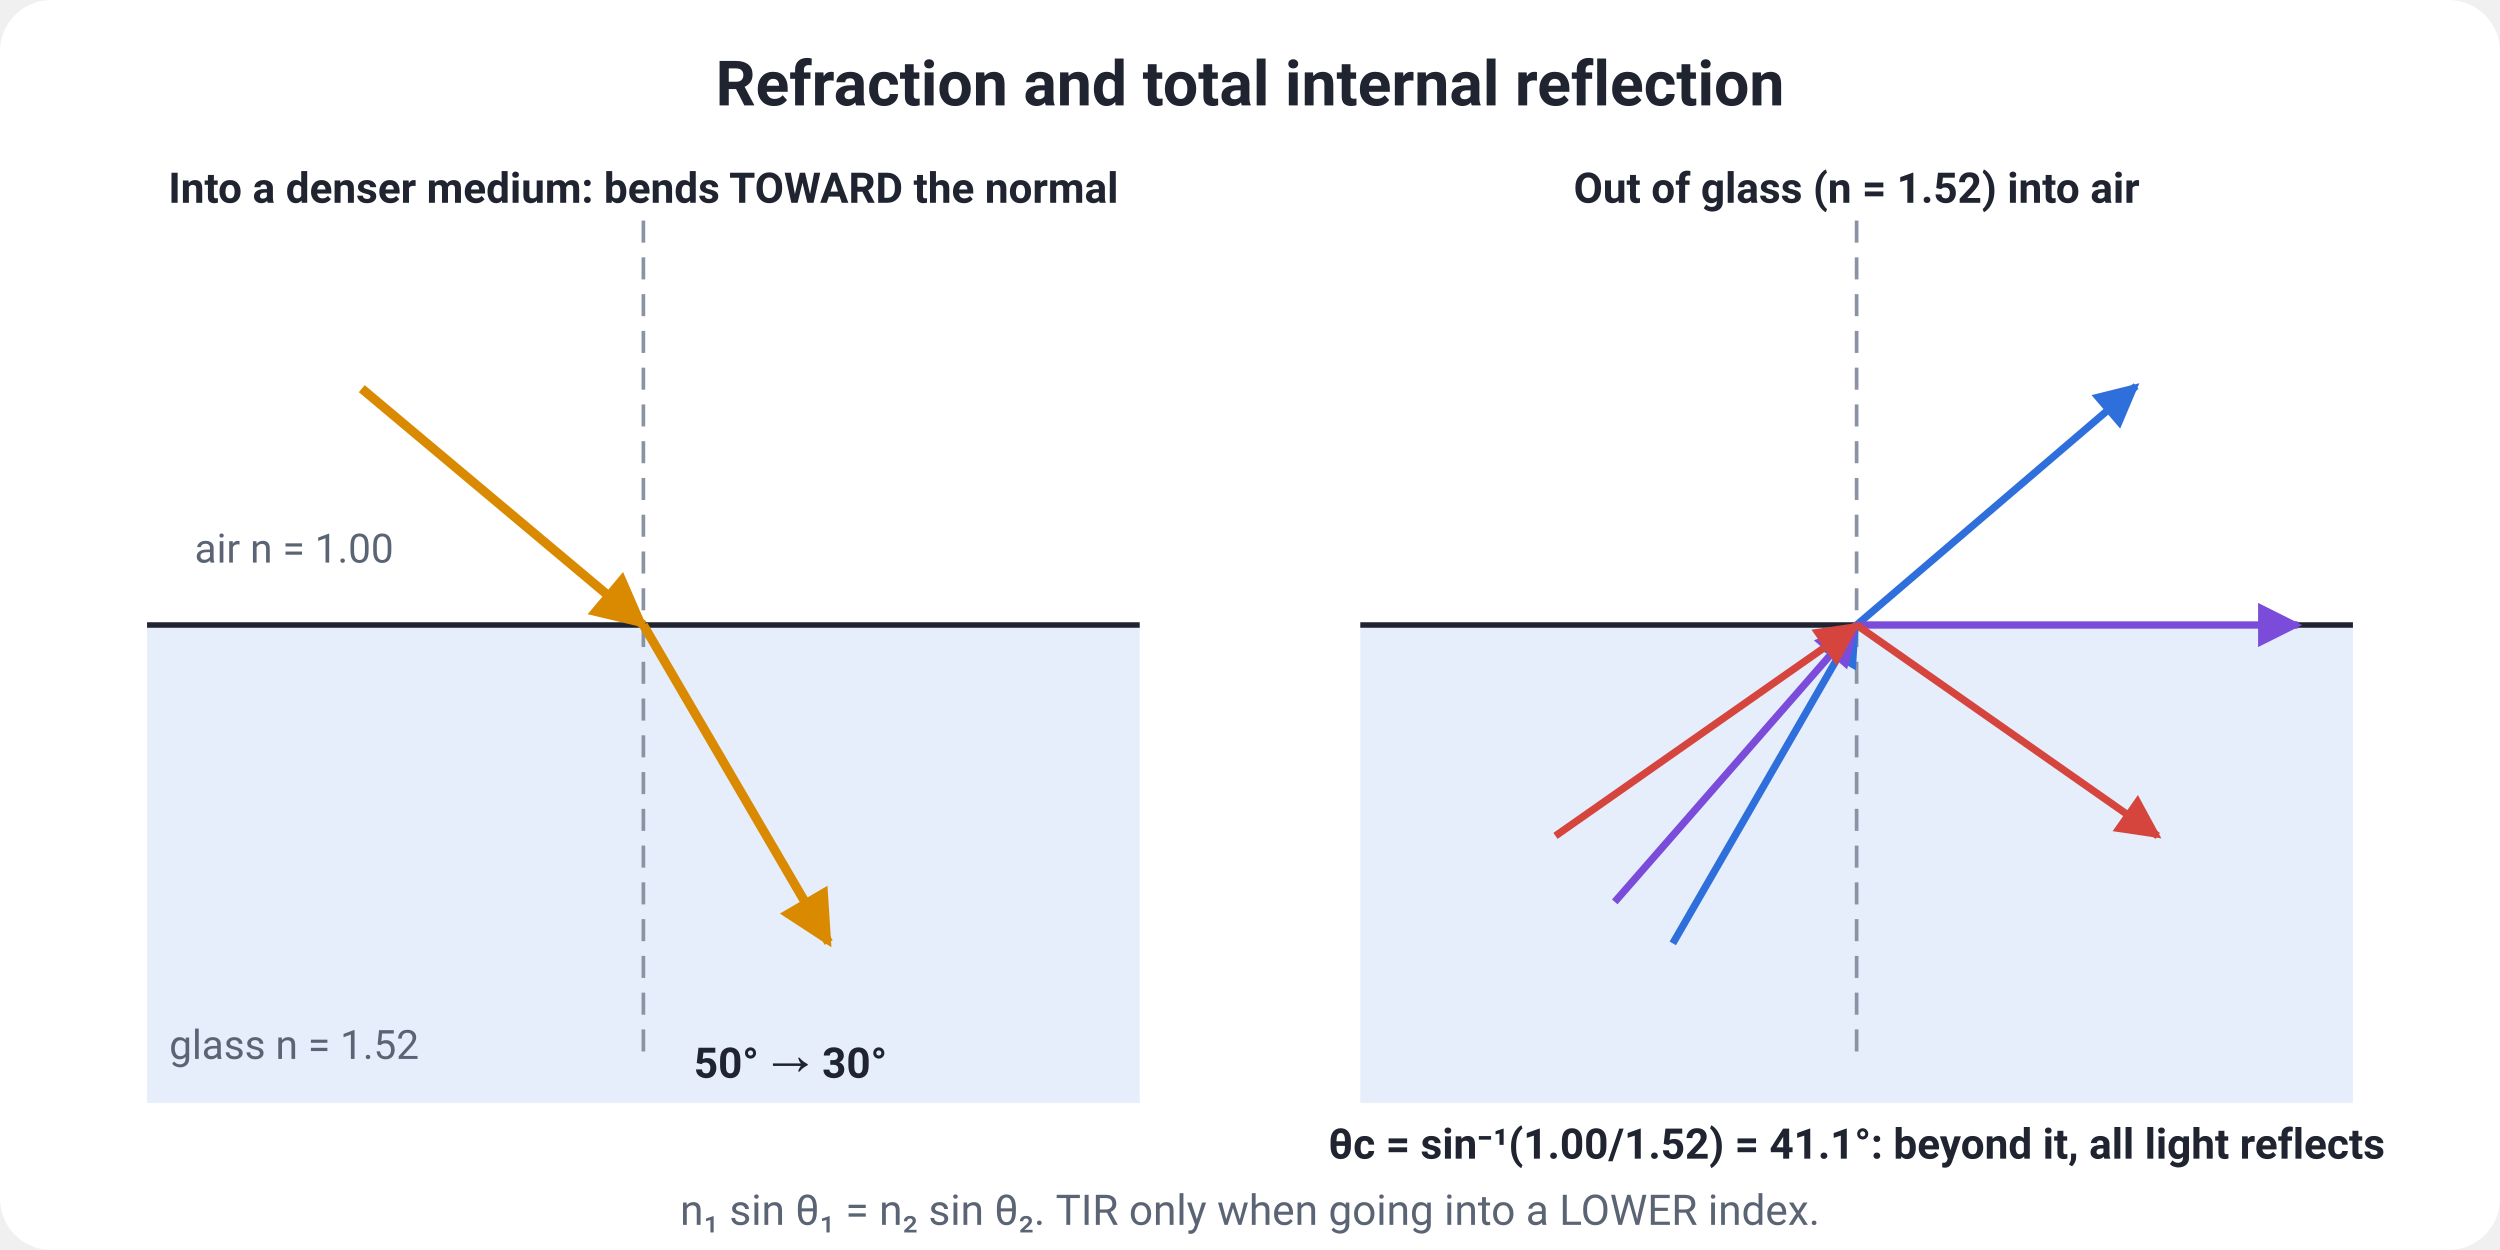
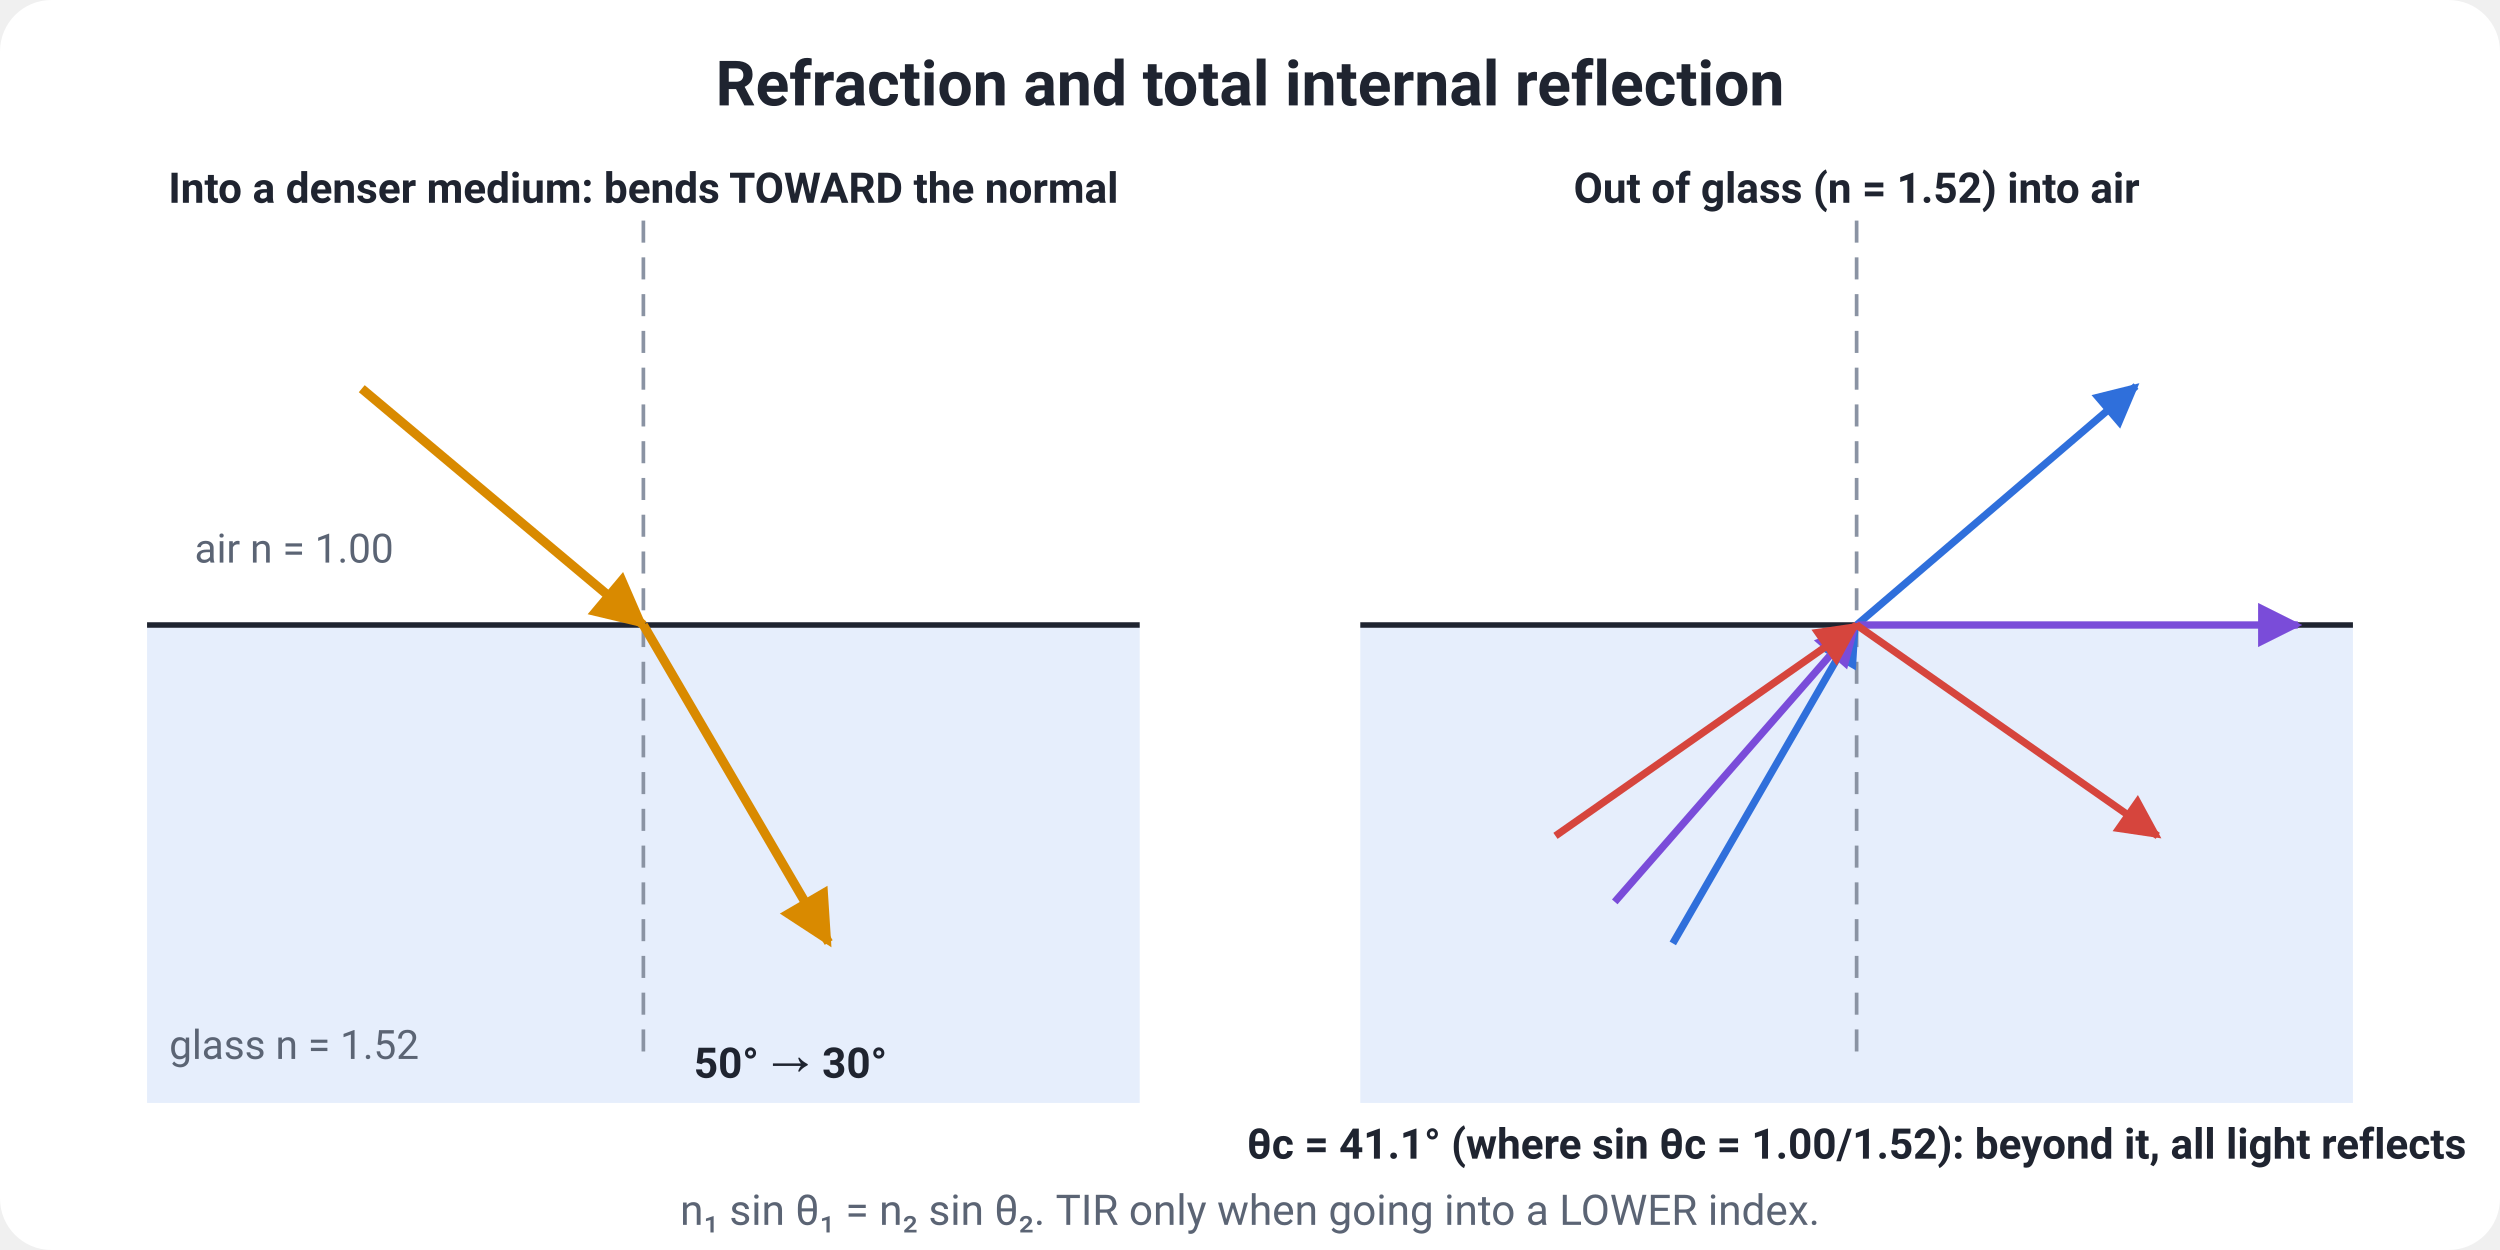
<svg xmlns="http://www.w3.org/2000/svg" viewBox="0 0 680 340" font-family="system-ui,-apple-system,Segoe UI,Roboto,Helvetica,Arial,sans-serif">
  <defs>
    <marker id="ah" viewBox="0 0 10 10" refX="9" refY="5" markerWidth="7" markerHeight="7" orient="auto-start-reverse">
      <path d="M0,0 L10,5 L0,10 z" fill="#1f2430" />
    </marker>
    <marker id="ablue" viewBox="0 0 10 10" refX="9" refY="5" markerWidth="6" markerHeight="6" orient="auto-start-reverse">
      <path d="M0,0 L10,5 L0,10 z" fill="#2f6fdb" />
    </marker>
    <marker id="ared" viewBox="0 0 10 10" refX="9" refY="5" markerWidth="6" markerHeight="6" orient="auto-start-reverse">
      <path d="M0,0 L10,5 L0,10 z" fill="#d6453d" />
    </marker>
    <marker id="agreen" viewBox="0 0 10 10" refX="9" refY="5" markerWidth="6" markerHeight="6" orient="auto-start-reverse">
      <path d="M0,0 L10,5 L0,10 z" fill="#1f9d63" />
    </marker>
    <marker id="aamber" viewBox="0 0 10 10" refX="9" refY="5" markerWidth="6" markerHeight="6" orient="auto-start-reverse">
      <path d="M0,0 L10,5 L0,10 z" fill="#d98a00" />
    </marker>
    <marker id="apurple" viewBox="0 0 10 10" refX="9" refY="5" markerWidth="6" markerHeight="6" orient="auto-start-reverse">
      <path d="M0,0 L10,5 L0,10 z" fill="#7a4cd9" />
    </marker>
    <marker id="ateal" viewBox="0 0 10 10" refX="9" refY="5" markerWidth="6" markerHeight="6" orient="auto-start-reverse">
      <path d="M0,0 L10,5 L0,10 z" fill="#138f9a" />
    </marker>
    <marker id="asub" viewBox="0 0 10 10" refX="9" refY="5" markerWidth="6" markerHeight="6" orient="auto-start-reverse">
      <path d="M0,0 L10,5 L0,10 z" fill="#5b6474" />
    </marker>
  </defs>
  <rect width="100%" height="100%" rx="14" fill="#ffffff" />
  <text x="340.0" y="24.0" font-size="17" font-weight="700" fill="#1f2430" text-anchor="middle" dominant-baseline="middle">Refraction and total internal reflection</text>
  <rect x="40" y="170" width="270" height="130" fill="#e6eefc" />
  <polyline points="40,170 310,170" fill="none" stroke="#1f2430" stroke-width="1.5" />
  <polyline points="175,60 175,290" fill="none" stroke="#8a93a3" stroke-width="1" stroke-dasharray="6 4" />
  <text x="175.0" y="52.0" font-size="11.5" font-weight="700" fill="#1f2430" text-anchor="middle" dominant-baseline="middle">Into a denser medium: bends TOWARD the normal</text>
  <rect x="370" y="170" width="270" height="130" fill="#e6eefc" />
  <polyline points="370,170 640,170" fill="none" stroke="#1f2430" stroke-width="1.5" />
  <polyline points="505,60 505,290" fill="none" stroke="#8a93a3" stroke-width="1" stroke-dasharray="6 4" />
  <text x="505.0" y="52.0" font-size="11.5" font-weight="700" fill="#1f2430" text-anchor="middle" dominant-baseline="middle">Out of glass (n = 1.52) into air</text>
  <path d="M98.396,105.721 L175,170" stroke="#d98a00" stroke-width="2.5" fill="none" marker-end="url(#aamber)" />
  <path d="M175,170 L225.398,256.372" stroke="#d98a00" stroke-width="2.5" fill="none" marker-end="url(#aamber)" />
  <text x="80.0" y="150.0" font-size="11" font-weight="400" fill="#5b6474" text-anchor="middle" dominant-baseline="middle">air n = 1.00</text>
  <text x="80.0" y="285.0" font-size="11" font-weight="400" fill="#5b6474" text-anchor="middle" dominant-baseline="middle">glass n = 1.52</text>
  <text x="215.0" y="290.0" font-size="11.5" font-weight="600" fill="#1f2430" text-anchor="middle" dominant-baseline="middle">50° → 30°</text>
  <path d="M455.0,256.603 L505,170" stroke="#2f6fdb" stroke-width="2" fill="none" marker-end="url(#ablue)" />
  <path d="M505,170 L581.0,105.008" stroke="#2f6fdb" stroke-width="2" fill="none" marker-end="url(#ablue)" />
  <path d="M439.211,245.311 L505,170" stroke="#7a4cd9" stroke-width="2" fill="none" marker-end="url(#apurple)" />
  <path d="M505,170 L625,170" stroke="#7a4cd9" stroke-width="2" fill="none" marker-end="url(#apurple)" />
  <path d="M423.085,227.358 L505,170" stroke="#d6453d" stroke-width="2" fill="none" marker-end="url(#ared)" />
  <path d="M505,170 L586.915,227.358" stroke="#d6453d" stroke-width="2" fill="none" marker-end="url(#ared)" />
-   <text x="505.0" y="312.0" font-size="11.5" font-weight="600" fill="#1f2430" text-anchor="middle" dominant-baseline="middle">θc = sin⁻¹(1.00/1.52) = 41.1°: beyond it, all light reflects</text>
+   <text x="505.0" y="312.0" font-size="11.5" font-weight="600" fill="#1f2430" text-anchor="middle" dominant-baseline="middle">θc = 41.1° (where sin θc = 1.00/1.52): beyond it, all light reflects</text>
  <text x="340.0" y="330.0" font-size="11.5" font-weight="400" fill="#5b6474" text-anchor="middle" dominant-baseline="middle">n₁ sin θ₁ = n₂ sin θ₂.  TIR only when going into a LOWER index.</text>
</svg>
